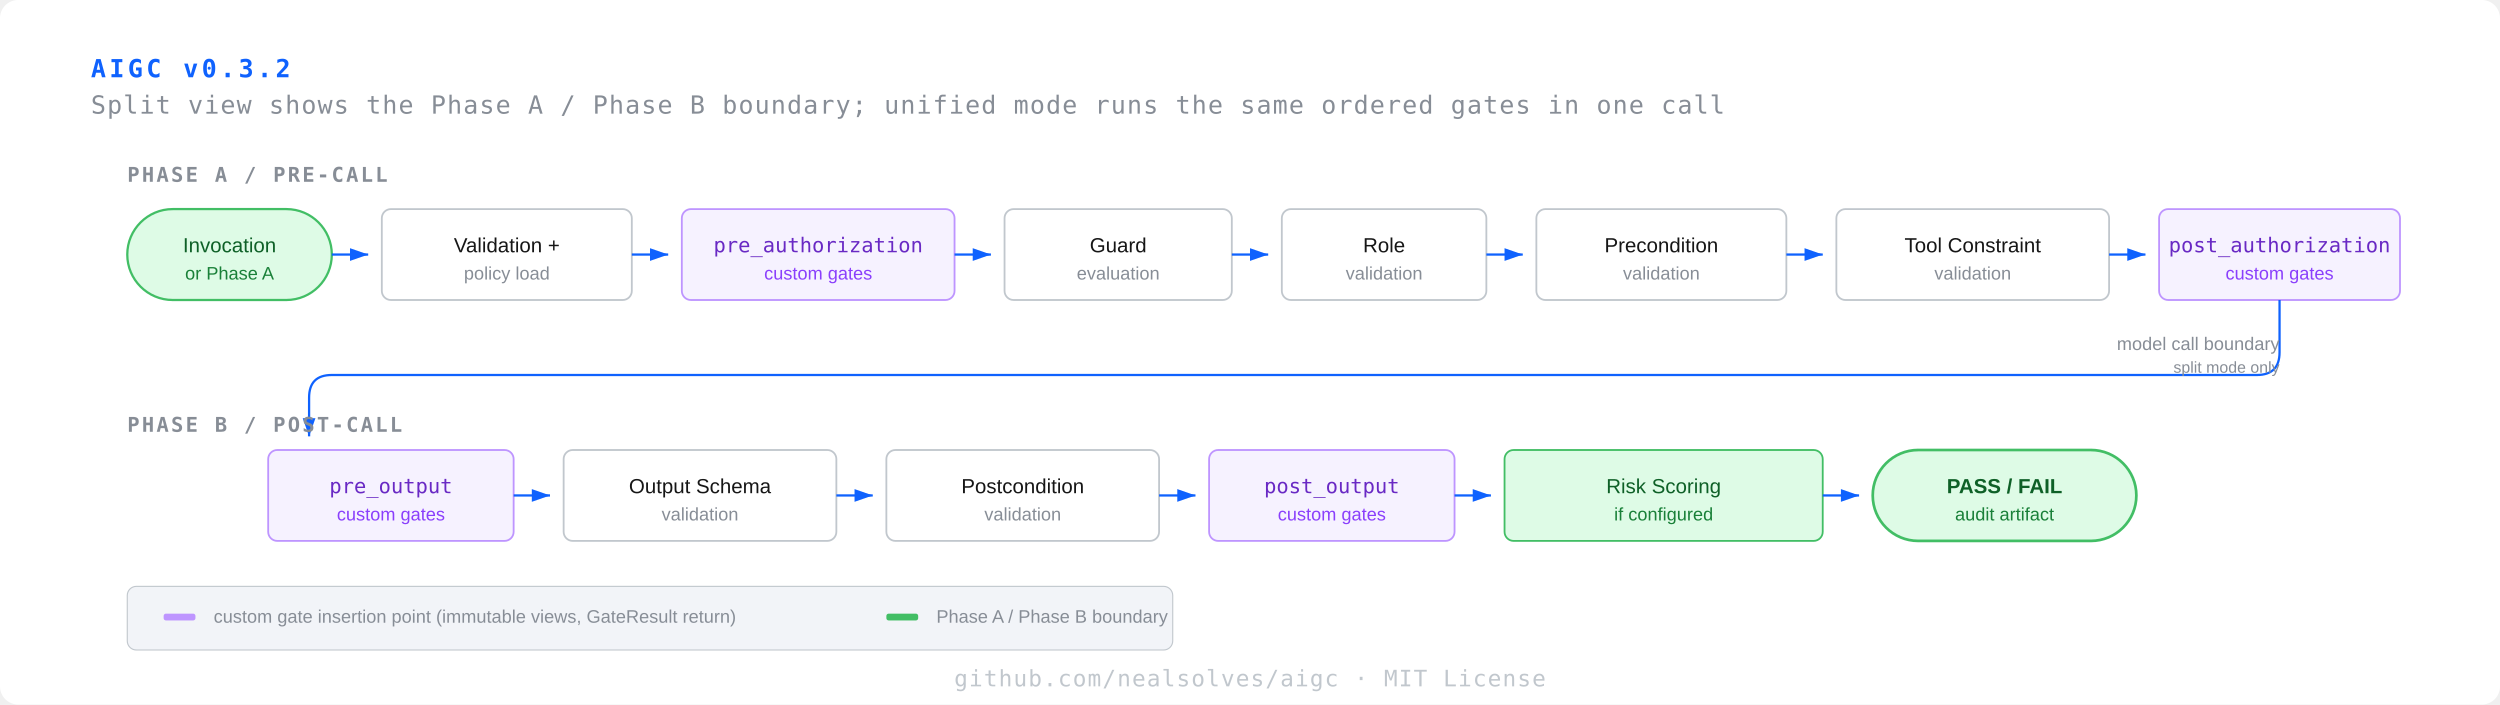
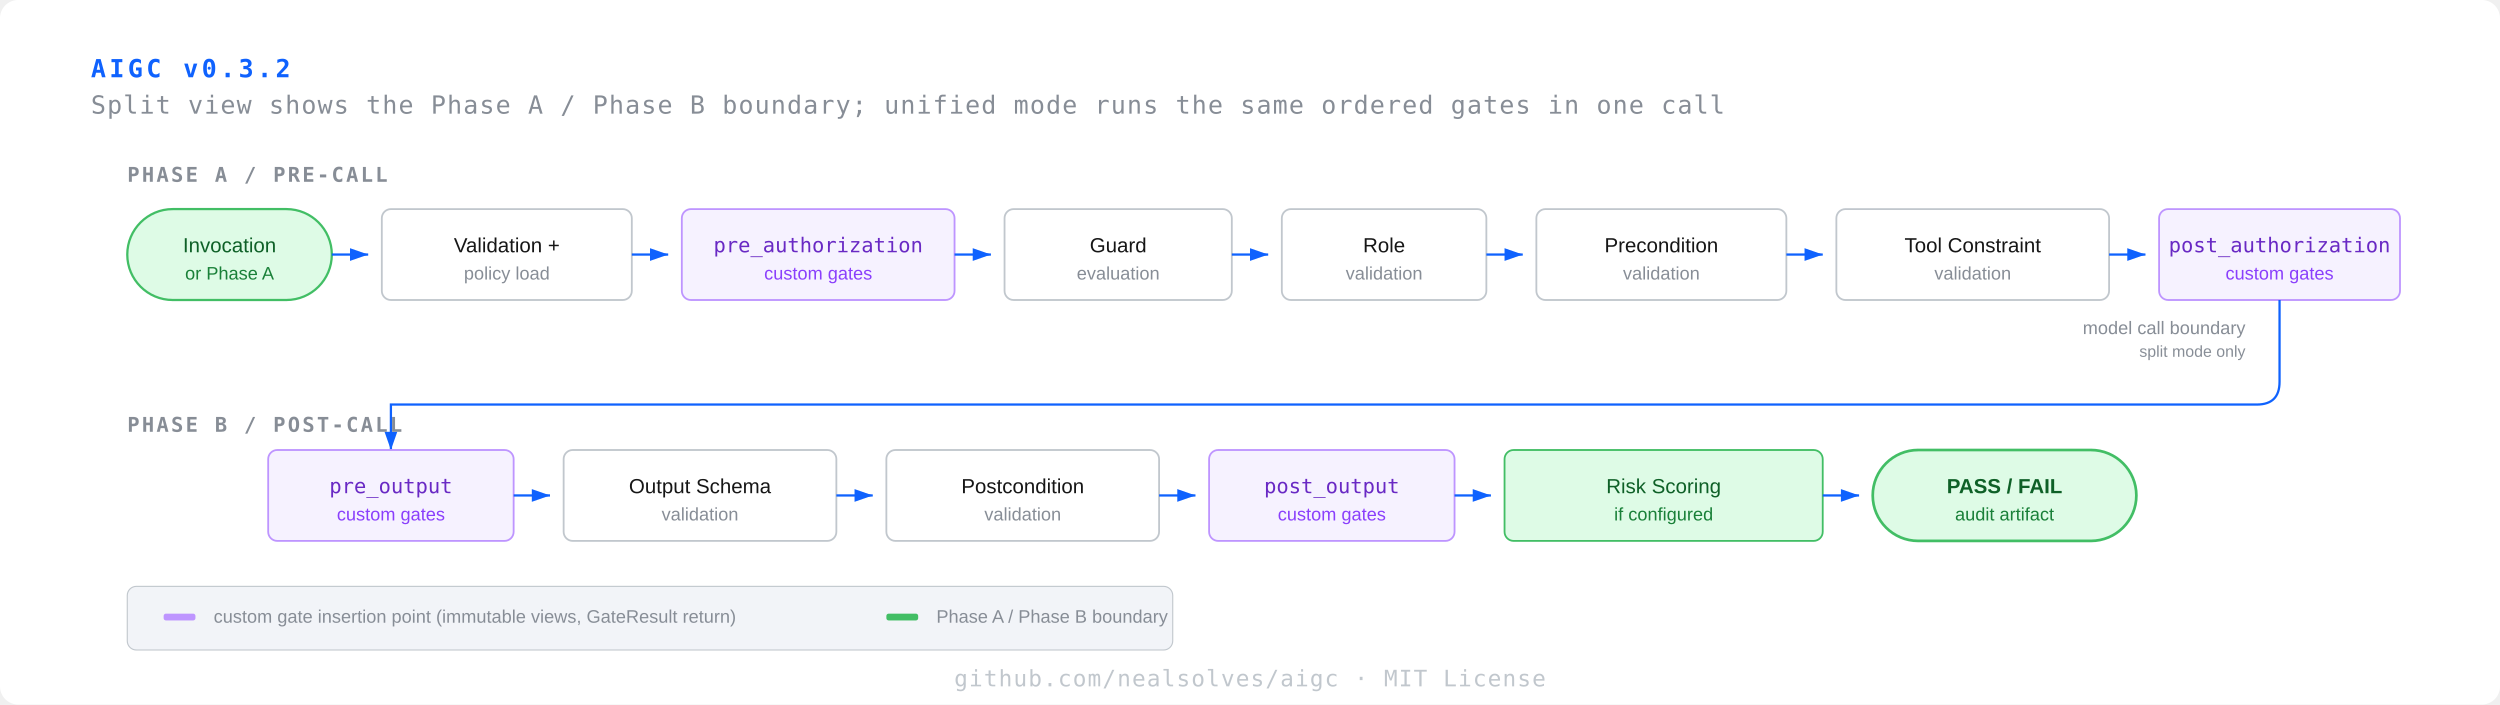
<svg xmlns="http://www.w3.org/2000/svg" viewBox="0 0 1100 310" font-family="'IBM Plex Sans', Arial, sans-serif">
  <defs>
    <marker id="arr" viewBox="0 0 10 7" refX="10" refY="3.5" markerWidth="8" markerHeight="6" orient="auto-start-reverse">
      <path d="M 0 0 L 10 3.5 L 0 7 z" fill="#0f62fe" />
    </marker>
  </defs>
  <rect width="1100" height="310" fill="#ffffff" rx="8" />
  <text x="40" y="34" fill="#0f62fe" font-size="11" font-weight="600" letter-spacing="1.5" font-family="'IBM Plex Mono', monospace">AIGC v0.3.2</text>
  <text x="40" y="50" fill="#878d96" font-size="11" letter-spacing="0.5" font-family="'IBM Plex Mono', monospace">Split view shows the Phase A / Phase B boundary; unified mode runs the same ordered gates in one call</text>
  <text x="56" y="80" fill="#878d96" font-size="9" font-weight="600" letter-spacing="1" font-family="'IBM Plex Mono', monospace">PHASE A / PRE-CALL</text>
  <rect x="56" y="92" width="90" height="40" rx="20" fill="#defbe6" stroke="#42be65" stroke-width="1" />
  <text x="101" y="111" fill="#0e6027" font-size="9" text-anchor="middle" font-weight="500">Invocation</text>
  <text x="101" y="123" fill="#198038" font-size="8" text-anchor="middle">or Phase A</text>
  <line x1="146" y1="112" x2="162" y2="112" stroke="#0f62fe" stroke-width="1" marker-end="url(#arr)" />
  <rect x="168" y="92" width="110" height="40" rx="4" fill="#ffffff" stroke="#c1c7cd" stroke-width="0.8" />
  <text x="223" y="111" fill="#161616" font-size="9" text-anchor="middle" font-weight="500">Validation +</text>
  <text x="223" y="123" fill="#878d96" font-size="8" text-anchor="middle">policy load</text>
  <line x1="278" y1="112" x2="294" y2="112" stroke="#0f62fe" stroke-width="1" marker-end="url(#arr)" />
  <rect x="300" y="92" width="120" height="40" rx="4" fill="#f6f2ff" stroke="#be95ff" stroke-width="0.8" />
  <text x="360" y="111" fill="#6929c4" font-size="9" text-anchor="middle" font-weight="500" font-family="'IBM Plex Mono', monospace">pre_authorization</text>
  <text x="360" y="123" fill="#8a3ffc" font-size="8" text-anchor="middle">custom gates</text>
  <line x1="420" y1="112" x2="436" y2="112" stroke="#0f62fe" stroke-width="1" marker-end="url(#arr)" />
  <rect x="442" y="92" width="100" height="40" rx="4" fill="#ffffff" stroke="#c1c7cd" stroke-width="0.8" />
  <text x="492" y="111" fill="#161616" font-size="9" text-anchor="middle" font-weight="500">Guard</text>
  <text x="492" y="123" fill="#878d96" font-size="8" text-anchor="middle">evaluation</text>
  <line x1="542" y1="112" x2="558" y2="112" stroke="#0f62fe" stroke-width="1" marker-end="url(#arr)" />
  <rect x="564" y="92" width="90" height="40" rx="4" fill="#ffffff" stroke="#c1c7cd" stroke-width="0.8" />
  <text x="609" y="111" fill="#161616" font-size="9" text-anchor="middle" font-weight="500">Role</text>
  <text x="609" y="123" fill="#878d96" font-size="8" text-anchor="middle">validation</text>
  <line x1="654" y1="112" x2="670" y2="112" stroke="#0f62fe" stroke-width="1" marker-end="url(#arr)" />
  <rect x="676" y="92" width="110" height="40" rx="4" fill="#ffffff" stroke="#c1c7cd" stroke-width="0.8" />
  <text x="731" y="111" fill="#161616" font-size="9" text-anchor="middle" font-weight="500">Precondition</text>
  <text x="731" y="123" fill="#878d96" font-size="8" text-anchor="middle">validation</text>
  <line x1="786" y1="112" x2="802" y2="112" stroke="#0f62fe" stroke-width="1" marker-end="url(#arr)" />
  <rect x="808" y="92" width="120" height="40" rx="4" fill="#ffffff" stroke="#c1c7cd" stroke-width="0.8" />
  <text x="868" y="111" fill="#161616" font-size="9" text-anchor="middle" font-weight="500">Tool Constraint</text>
  <text x="868" y="123" fill="#878d96" font-size="8" text-anchor="middle">validation</text>
  <line x1="928" y1="112" x2="944" y2="112" stroke="#0f62fe" stroke-width="1" marker-end="url(#arr)" />
  <rect x="950" y="92" width="106" height="40" rx="4" fill="#f6f2ff" stroke="#be95ff" stroke-width="0.8" />
  <text x="1003" y="111" fill="#6929c4" font-size="9" text-anchor="middle" font-weight="500" font-family="'IBM Plex Mono', monospace">post_authorization</text>
  <text x="1003" y="123" fill="#8a3ffc" font-size="8" text-anchor="middle">custom gates</text>
-   <path d="M 1003 132 L 1003 155 Q 1003 165 993 165 L 146 165 Q 136 165 136 175 L 136 192" fill="none" stroke="#0f62fe" stroke-width="1" marker-end="url(#arr)" />
+   <path d="M 1003 132 L 1003 168 Q 1003 178 993 178 L 172 178 L 172 198" fill="none" stroke="#0f62fe" stroke-width="1" marker-end="url(#arr)" />
  <text x="56" y="190" fill="#878d96" font-size="9" font-weight="600" letter-spacing="1" font-family="'IBM Plex Mono', monospace">PHASE B / POST-CALL</text>
-   <text x="1003" y="154" fill="#878d96" font-size="8" text-anchor="end">model call boundary</text>
-   <text x="1003" y="164" fill="#878d96" font-size="7" text-anchor="end">split mode only</text>
+   <text x="988" y="147" fill="#878d96" font-size="8" text-anchor="end">model call boundary</text>
+   <text x="988" y="157" fill="#878d96" font-size="7" text-anchor="end">split mode only</text>
  <rect x="118" y="198" width="108" height="40" rx="4" fill="#f6f2ff" stroke="#be95ff" stroke-width="0.8" />
  <text x="172" y="217" fill="#6929c4" font-size="9" text-anchor="middle" font-weight="500" font-family="'IBM Plex Mono', monospace">pre_output</text>
  <text x="172" y="229" fill="#8a3ffc" font-size="8" text-anchor="middle">custom gates</text>
  <line x1="226" y1="218" x2="242" y2="218" stroke="#0f62fe" stroke-width="1" marker-end="url(#arr)" />
  <rect x="248" y="198" width="120" height="40" rx="4" fill="#ffffff" stroke="#c1c7cd" stroke-width="0.8" />
  <text x="308" y="217" fill="#161616" font-size="9" text-anchor="middle" font-weight="500">Output Schema</text>
  <text x="308" y="229" fill="#878d96" font-size="8" text-anchor="middle">validation</text>
  <line x1="368" y1="218" x2="384" y2="218" stroke="#0f62fe" stroke-width="1" marker-end="url(#arr)" />
  <rect x="390" y="198" width="120" height="40" rx="4" fill="#ffffff" stroke="#c1c7cd" stroke-width="0.8" />
  <text x="450" y="217" fill="#161616" font-size="9" text-anchor="middle" font-weight="500">Postcondition</text>
  <text x="450" y="229" fill="#878d96" font-size="8" text-anchor="middle">validation</text>
  <line x1="510" y1="218" x2="526" y2="218" stroke="#0f62fe" stroke-width="1" marker-end="url(#arr)" />
  <rect x="532" y="198" width="108" height="40" rx="4" fill="#f6f2ff" stroke="#be95ff" stroke-width="0.8" />
  <text x="586" y="217" fill="#6929c4" font-size="9" text-anchor="middle" font-weight="500" font-family="'IBM Plex Mono', monospace">post_output</text>
  <text x="586" y="229" fill="#8a3ffc" font-size="8" text-anchor="middle">custom gates</text>
  <line x1="640" y1="218" x2="656" y2="218" stroke="#0f62fe" stroke-width="1" marker-end="url(#arr)" />
  <rect x="662" y="198" width="140" height="40" rx="4" fill="#defbe6" stroke="#42be65" stroke-width="0.8" />
  <text x="732" y="217" fill="#0e6027" font-size="9" text-anchor="middle" font-weight="500">Risk Scoring</text>
  <text x="732" y="229" fill="#198038" font-size="8" text-anchor="middle">if configured</text>
  <line x1="802" y1="218" x2="818" y2="218" stroke="#0f62fe" stroke-width="1" marker-end="url(#arr)" />
  <rect x="824" y="198" width="116" height="40" rx="20" fill="#defbe6" stroke="#42be65" stroke-width="1.2" />
  <text x="882" y="217" fill="#0e6027" font-size="9" text-anchor="middle" font-weight="600">PASS / FAIL</text>
  <text x="882" y="229" fill="#198038" font-size="8" text-anchor="middle">audit artifact</text>
  <rect x="56" y="258" width="460" height="28" rx="4" fill="#f2f4f8" stroke="#c1c7cd" stroke-width="0.5" />
  <rect x="72" y="270" width="14" height="3" rx="1" fill="#be95ff" />
  <text x="94" y="274" fill="#878d96" font-size="8">custom gate insertion point (immutable views, GateResult return)</text>
  <rect x="390" y="270" width="14" height="3" rx="1" fill="#42be65" />
  <text x="412" y="274" fill="#878d96" font-size="8">Phase A / Phase B boundary</text>
  <text x="550" y="302" fill="#c1c7cd" font-size="10" text-anchor="middle" letter-spacing="0.5" font-family="'IBM Plex Mono', monospace">github.com/nealsolves/aigc · MIT License</text>
</svg>
